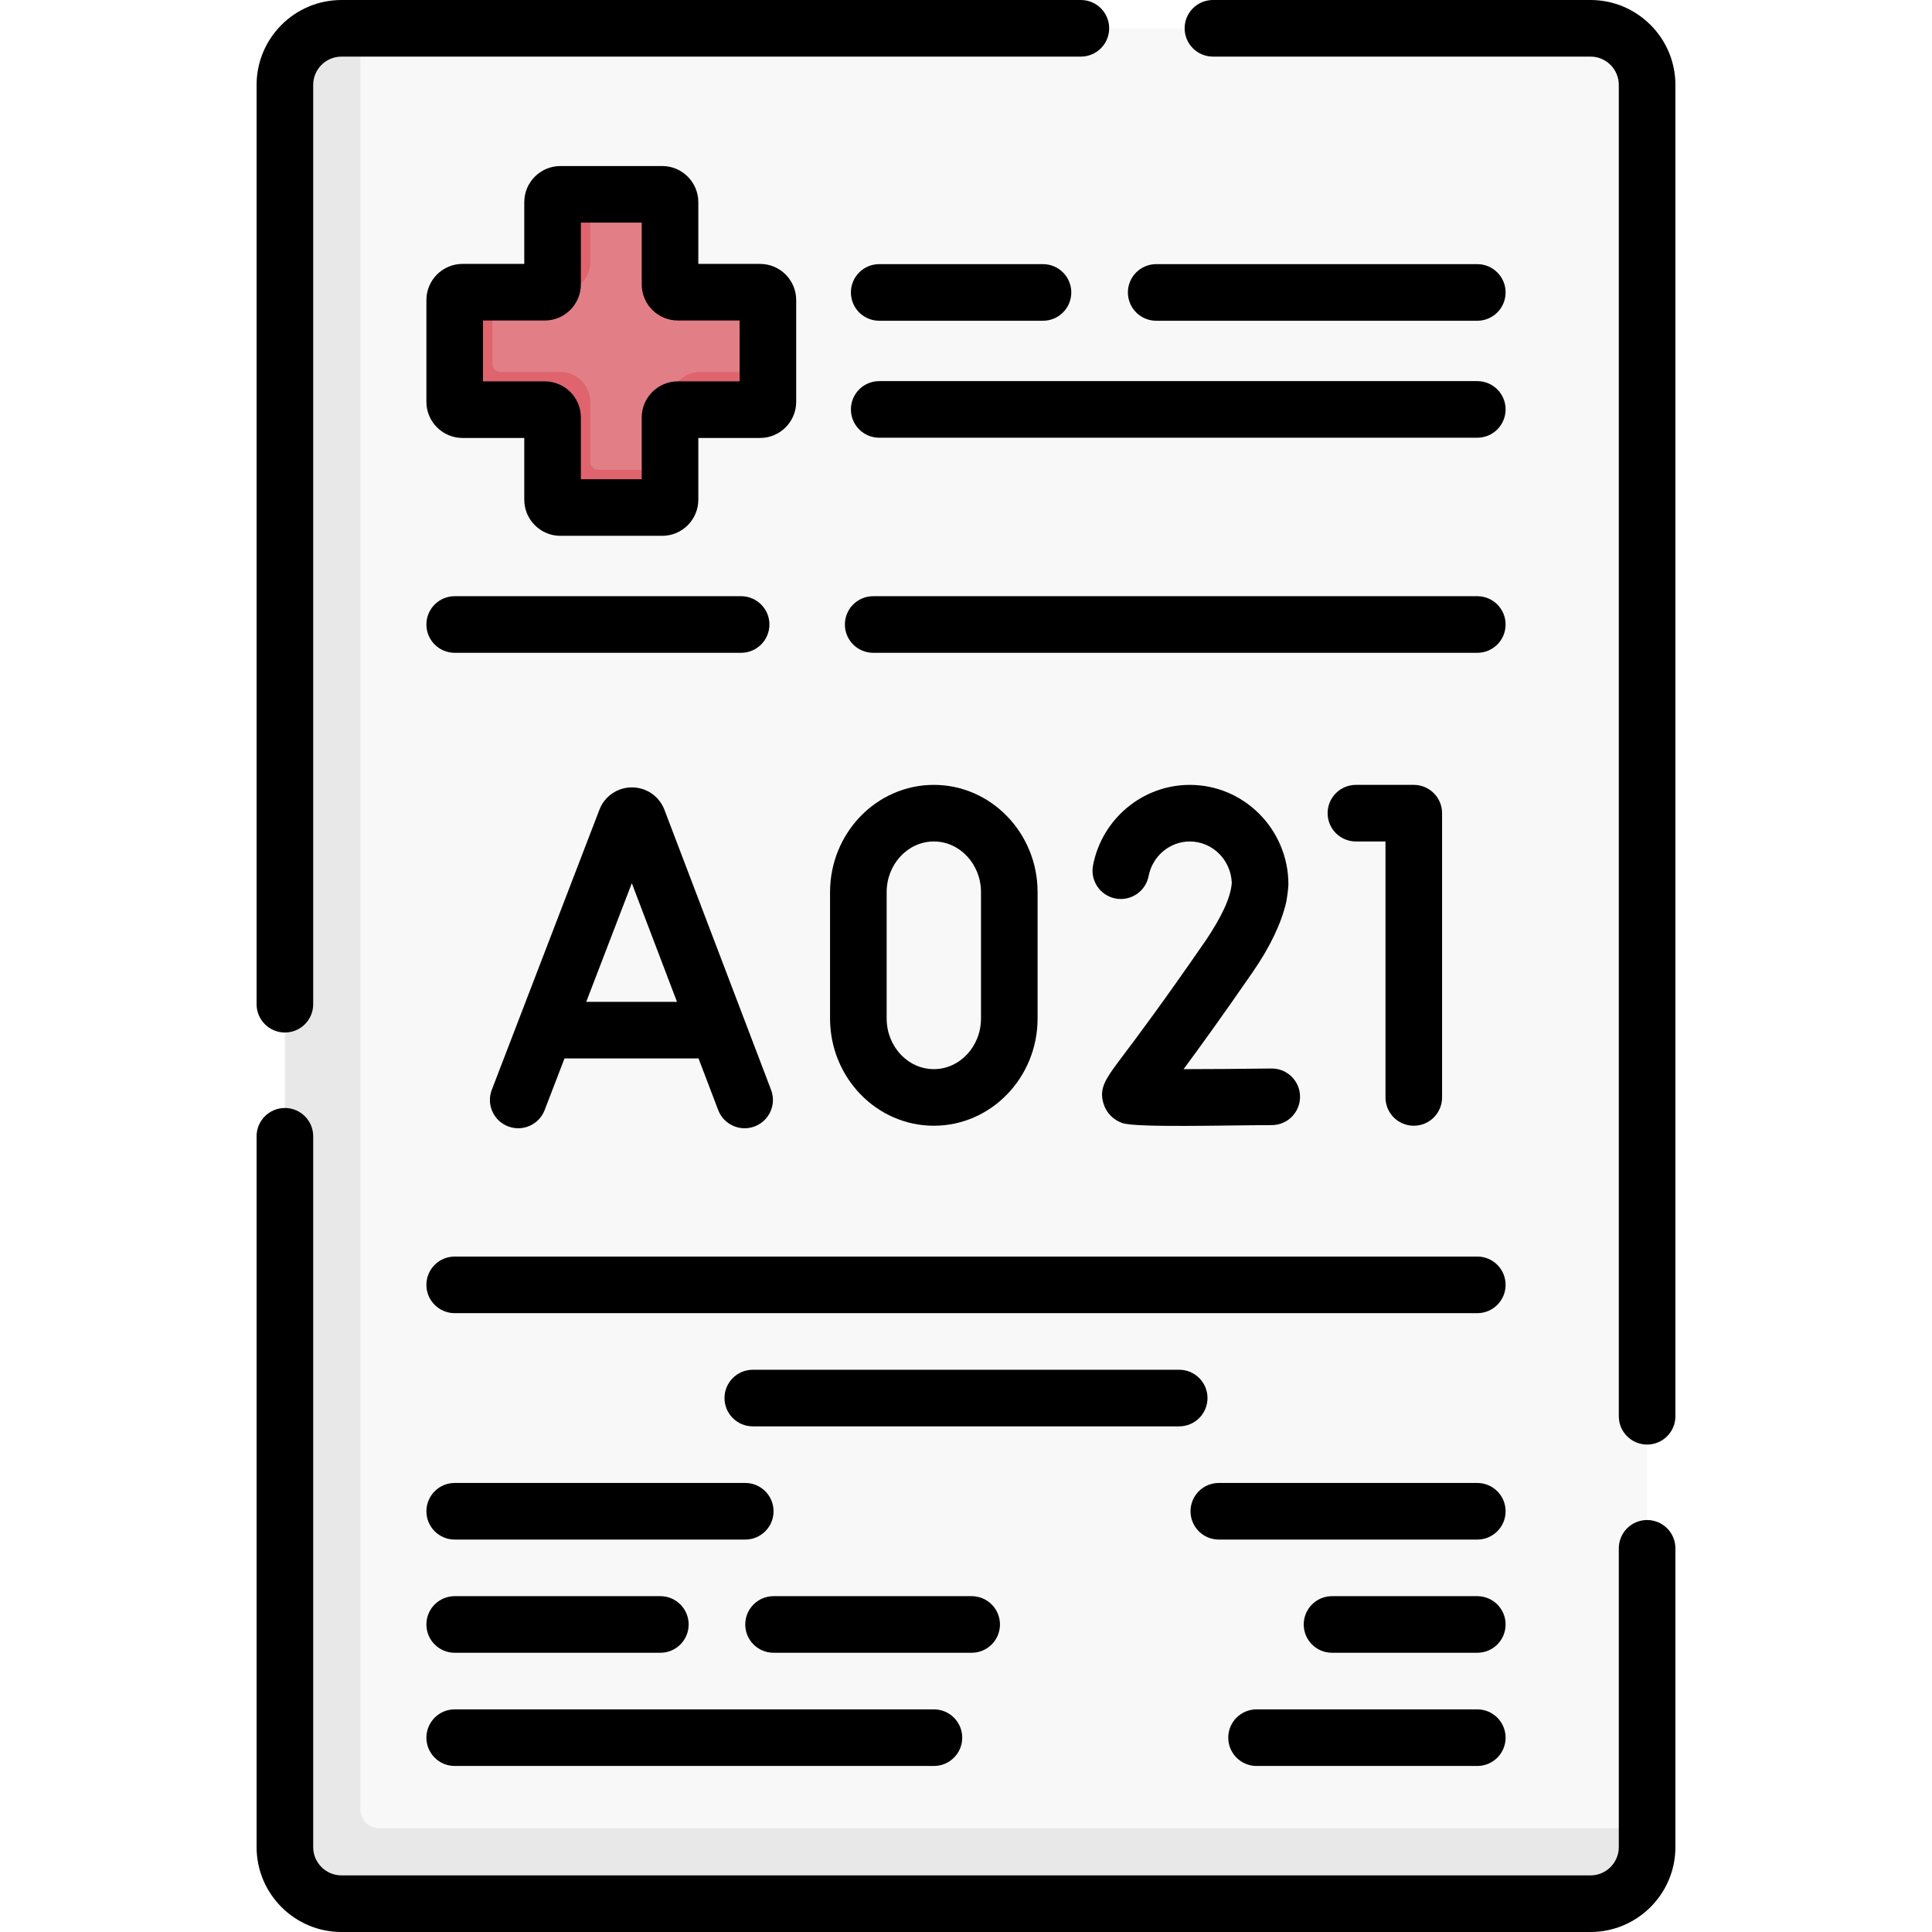
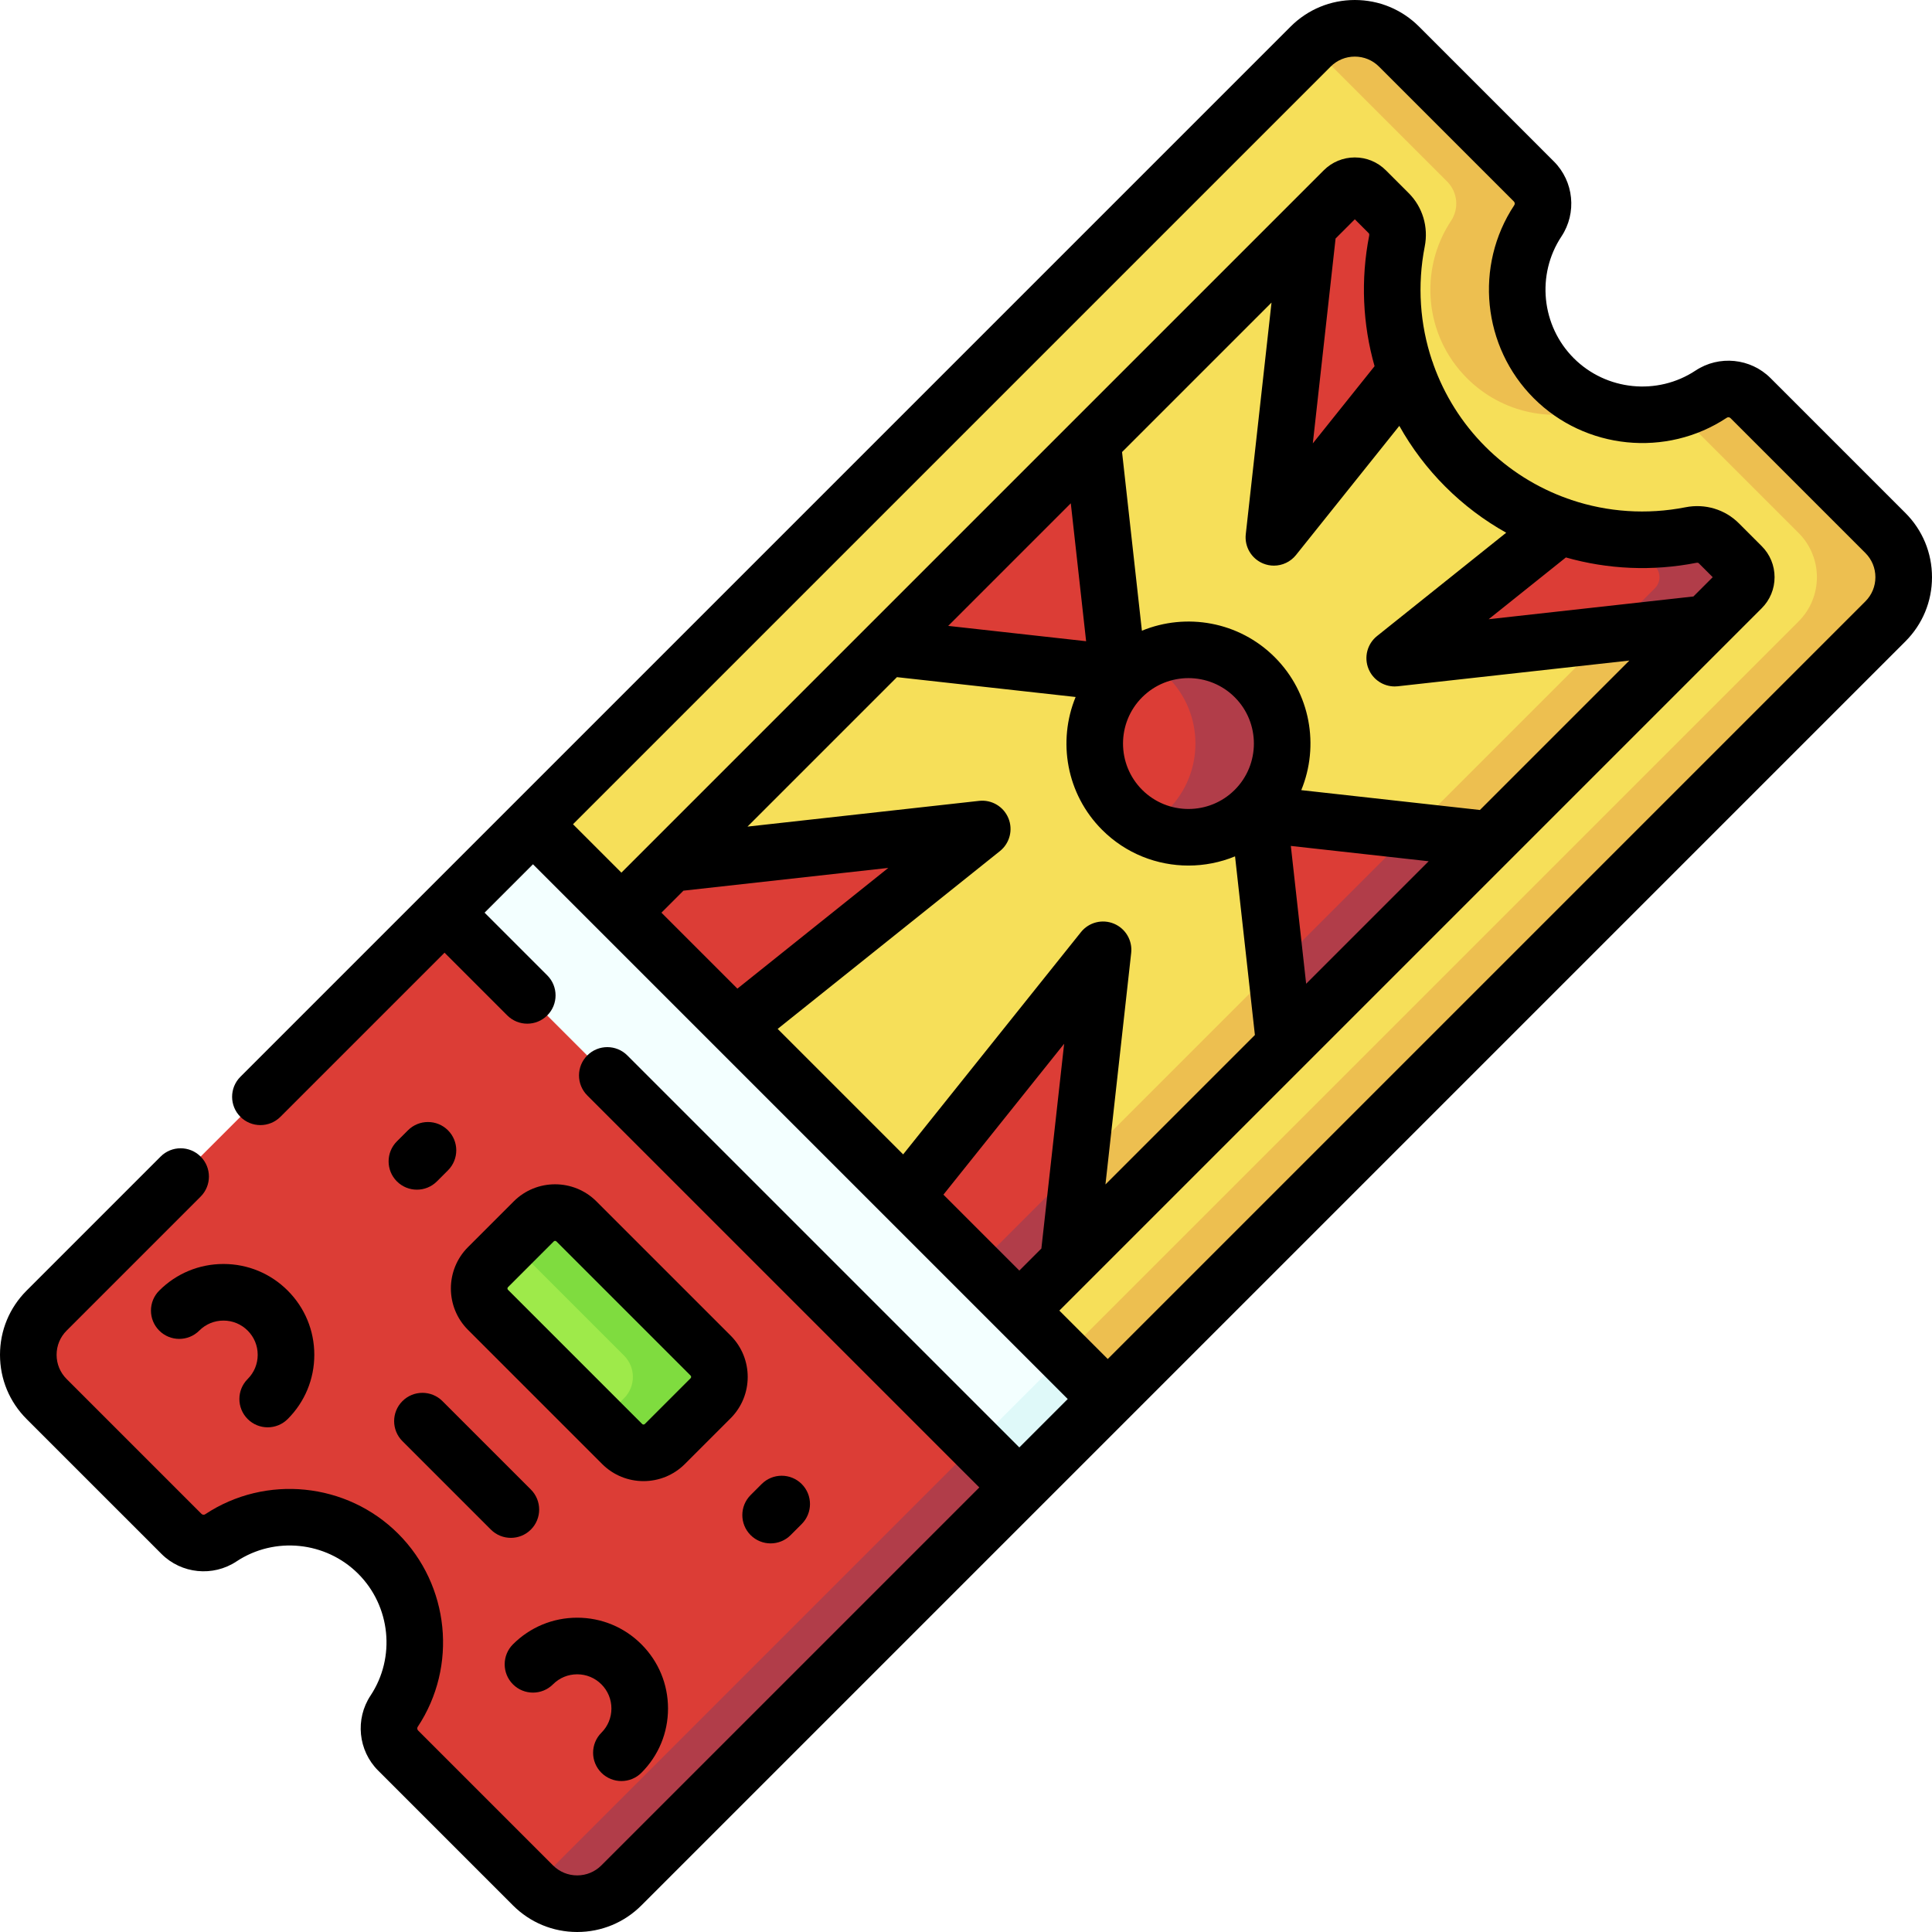
<svg xmlns="http://www.w3.org/2000/svg" id="Capa_1" enable-background="new 0 0 512 512" height="512" viewBox="0 0 512 512" width="512">
  <g>
    <g>
-       <path d="m420.5 503.5h-329c-8.284 0-15-6.716-15-15v-465c0-8.284 6.716-15 15-15l4-1h326c8.284 0 15 6.716 15 15v462l-1 4c0 8.284-6.716 15-15 15z" fill="#f9f8f9" />
-       <path d="m100.5 484.5c-2.761 0-5-2.239-5-5v-472h-5c-8.284 0-15 6.716-15 15v467c0 8.284 6.716 15 15 15h331c8.284 0 15-6.716 15-15v-5z" fill="#e8e8e8" />
+       <path d="m499.647 141.244-35.745-35.745c-2.783-2.783-7.14-3.222-10.421-1.048-12.868 8.526-30.376 7.12-41.714-4.218-11.338-11.337-12.744-28.846-4.218-41.714 2.174-3.281 1.735-7.637-1.048-10.42l-35.745-35.745c-6.471-6.471-16.963-6.471-23.434 0l-206.079 206.078 70.181 84.053 82.144 68.271 206.078-206.078c6.472-6.471 6.472-16.963.001-23.434z" fill="#f6df59" />
+       <path d="m461.565 150.031-6.066-6.066c-1.928-1.928-4.692-2.704-7.367-2.178-11.574 2.275-23.579 1.416-34.697-2.429l-31.762-7.487-9.024-33.287c-3.85-11.123-4.712-23.137-2.436-34.717.526-2.675-.25-5.439-2.178-7.366l-6.066-6.066c-1.618-1.618-4.241-1.618-5.859 0l-9.33 9.33-18.097 35.275-39.181 22.002-54.555 54.555-7.016 29.422-50.261 27.855-12.991 12.991 36.918 61.065 68.538 44.391 13.008-13.008 28.636-38.986 28.636-18.286 54.535-54.535 12.626-25.46 44.645-31.811 9.346-9.346c1.616-1.616 1.616-4.24-.002-5.858z" fill="#dc3d36" />
      <g>
        <g>
-           <path d="m201.425 77.438h-21.788c-1.146 0-2.075-.929-2.075-2.075v-21.788c0-1.146-.929-2.075-2.075-2.075h-19.05l-6.925 1c-1.146 0-2.075.929-2.075 2.075v20.788c0 1.146-1.929 2.075-3.075 2.075h-13.862l-6.925 1c-1.146 0-2.075.929-2.075 2.075v24.975c0 1.146.929 2.075 2.075 2.075h21.788c1.146 0 2.075.929 2.075 2.075v21.788c0 1.146.929 2.075 2.075 2.075h24.975c1.146 0 2.075-.929 2.075-2.075l1-6.925v-13.863c0-1.146.929-3.075 2.075-3.075h20.788c1.146 0 2.075-.929 2.075-2.075l1-6.925v-19.05c-.001-1.146-.93-2.075-2.076-2.075z" fill="#e27f86" />
-           <g fill="#df646e">
-             <path d="m148.437 77.438c4.418 0 8-3.582 8-8v-17.938h-7.925c-1.146 0-2.075.929-2.075 2.075v21.787c0 1.146-.929 2.075-2.075 2.075h4.075z" />
-             <path d="m185.562 98.562c-4.418 0-8 3.582-8 8v4.075c0-1.146.929-2.075 2.075-2.075h21.787c1.146 0 2.075-.929 2.075-2.075v-7.925z" />
-             <path d="m158.513 124.5c-1.146 0-2.075-.929-2.075-2.075v-15.862c0-4.418-3.582-8-8-8h-15.862c-1.146 0-2.075-.929-2.075-2.075v-19.05h-7.925c-1.146 0-2.075.929-2.075 2.075v26.975c0 1.146.929 2.075 2.075 2.075h21.787c1.146 0 2.075.929 2.075 2.075v21.787c0 1.146.929 2.075 2.075 2.075h26.975c1.146 0 2.075-.929 2.075-2.075v-7.925z" />
+           <g>
+             <path d="m499.647 141.244-35.745-35.745c-2.783-2.783-7.14-3.222-10.421-1.048-2.923 1.937-6.086 3.355-9.36 4.267l32.526 32.526c6.471 6.471 6.471 16.963 0 23.435l-195.639 195.638 12.561 10.439 206.078-206.078c6.471-6.471 6.471-16.963 0-23.434z" fill="#edbf50" />
          </g>
+           <g>
+             <path d="m347.756 12.354 35.745 35.745c2.783 2.783 3.222 7.14 1.048 10.42-8.526 12.868-7.12 30.377 4.218 41.714 9.445 9.445 23.17 11.991 34.93 7.651-4.352-1.607-8.434-4.155-11.93-7.651-11.338-11.337-12.744-28.846-4.218-41.714 2.174-3.281 1.735-7.637-1.048-10.42l-35.745-35.745c-6.401-6.402-16.731-6.46-23.217-.197.071.068.147.127.217.197z" fill="#edbf50" />
+           </g>
+         </g>
+       </g>
+       <path d="m461.565 150.031-6.066-6.066c-1.928-1.928-4.692-2.704-7.367-2.178-5.609 1.102-11.32 1.463-16.983 1.112.48.306.937.654 1.349 1.066l6.066 6.066c1.618 1.618 1.618 4.241 0 5.859l-182.389 182.391 13.959 9.041 13.008-13.008 28.636-38.986 28.636-18.286 54.535-54.535 12.626-25.46 44.645-31.811 9.346-9.346c1.617-1.617 1.617-4.241-.001-5.859z" fill="#b13d49" />
+       <path d="m270.134 394.191-65.91-89.344-86.415-62.981-105.455 105.456c-6.471 6.471-6.471 16.963 0 23.434l35.745 35.745c2.783 2.783 7.14 3.222 10.421 1.048 12.868-8.526 30.376-7.12 41.714 4.218s12.744 28.846 4.218 41.714c-2.174 3.281-1.735 7.638 1.048 10.421l35.745 35.745c6.471 6.471 16.963 6.471 23.435 0z" fill="#dc3d36" />
+       <path d="m270.134 394.191-9.764-13.236-118.898 118.898c6.487 6.253 16.809 6.192 23.206-.206z" fill="#b13d49" />
+       <path d="m129.324 335.806 12.121-12.121c3.124-3.124 8.189-3.124 11.314 0l35.555 35.556c3.124 3.124 3.124 8.19 0 11.314l-12.121 12.121c-3.124 3.124-8.189 3.124-11.314 0l-35.555-35.555c-3.124-3.125-3.124-8.19 0-11.315z" fill="#9eea4a" />
+       <path d="m188.314 359.241-35.555-35.556c-3.124-3.124-8.189-3.124-11.314 0l-5.813 5.813 29.743 29.742c3.124 3.124 3.124 8.189 0 11.314l-6.308 6.308 5.813 5.813c3.124 3.124 8.189 3.124 11.314 0l12.121-12.121c3.124-3.124 3.124-8.189-.001-11.313z" fill="#7fdc3f" />
+       <path d="m452.22 165.236-68.886 7.655c-3.983.443-6.07-4.596-2.94-7.099l33.042-26.434c-9.234-3.193-17.857-8.444-25.103-15.691-7.241-7.241-12.49-15.856-15.684-25.083l-26.428 33.035c-2.503 3.129-7.542 1.042-7.099-2.94l7.658-68.914-3.983 3.983-53.294 53.294 6.268 56.406c.283 2.548-1.87 4.7-4.417 4.417l-56.406-6.268-57.278 57.278 68.914-7.658c3.983-.443 6.07 4.596 2.941 7.099l-53.851 43.081 12.648 35.89 10.537 6.825 21.758 2.228 43.081-53.851c2.503-3.129 7.542-1.042 7.099 2.941l-7.655 68.885 57.272-57.272-6.265-56.383c-.283-2.548 1.87-4.7 4.417-4.417l56.383 6.265z" fill="#f6df59" />
+       <circle cx="314.953" cy="197.048" fill="#dc3d36" r="24.85" />
+       <path d="m332.524 179.476c-7.869-7.869-19.703-9.356-29.072-4.463 2.185 1.141 4.236 2.628 6.072 4.463 9.704 9.705 9.704 25.439 0 35.143-1.835 1.835-3.887 3.322-6.072 4.463 9.369 4.893 21.202 3.406 29.072-4.463 9.704-9.704 9.704-25.439 0-35.143z" fill="#b13d49" />
+       <path d="m189.118 198.602h33.141v215.42h-33.141z" fill="#f3ffff" transform="matrix(.707 -.707 .707 .707 -156.35 235.16)" />
+       <path d="m259.53 368.592h33.142v16.263h-33.142z" fill="#dff9f9" transform="matrix(.707 -.707 .707 .707 -185.516 305.573)" />
+       <g>
+         <g fill="#edbf50">
+           <path d="m340.413 277.043-2.301-20.7-52.096 52.096-2.875 25.875z" />
+           <path d="m426.344 168.111-52.096 52.097 20.7 2.3 57.272-57.272z" />
        </g>
      </g>
    </g>
    <g>
-       <path d="m75.5 273.628c4.142 0 7.5-3.357 7.5-7.5v-243.628c0-4.136 3.364-7.5 7.5-7.5h195.94c4.143 0 7.5-3.357 7.5-7.5s-3.357-7.5-7.5-7.5h-195.94c-12.407 0-22.5 10.094-22.5 22.5v243.628c0 4.143 3.358 7.5 7.5 7.5z" />
-       <path d="m436.5 402.821c-4.143 0-7.5 3.357-7.5 7.5v79.179c0 4.136-3.364 7.5-7.5 7.5h-331c-4.136 0-7.5-3.364-7.5-7.5v-188.372c0-4.143-3.358-7.5-7.5-7.5s-7.5 3.357-7.5 7.5v188.372c0 12.406 10.093 22.5 22.5 22.5h331c12.406 0 22.5-10.094 22.5-22.5v-79.179c0-4.142-3.357-7.5-7.5-7.5z" />
-       <path d="m421.5 0h-100.06c-4.143 0-7.5 3.357-7.5 7.5s3.357 7.5 7.5 7.5h100.06c4.136 0 7.5 3.364 7.5 7.5v352.821c0 4.143 3.357 7.5 7.5 7.5s7.5-3.357 7.5-7.5v-352.821c0-12.406-10.094-22.5-22.5-22.5z" />
-       <path d="m175.487 44h-26.975c-5.28 0-9.575 4.296-9.575 9.575v16.362h-16.362c-5.28 0-9.575 4.296-9.575 9.575v26.975c0 5.279 4.295 9.575 9.575 9.575h16.362v16.362c0 5.279 4.295 9.575 9.575 9.575h26.975c5.28 0 9.575-4.296 9.575-9.575v-16.362h16.362c5.28 0 9.575-4.296 9.575-9.575v-26.974c0-5.279-4.295-9.575-9.575-9.575h-16.362v-16.363c0-5.279-4.295-9.575-9.575-9.575zm20.513 40.938v16.125h-16.362c-5.28 0-9.575 4.296-9.575 9.575v16.362h-16.125v-16.362c0-5.279-4.295-9.575-9.575-9.575h-16.363v-16.125h16.362c5.28 0 9.575-4.296 9.575-9.575v-16.363h16.125v16.362c0 5.279 4.295 9.575 9.575 9.575h16.363z" />
-       <path d="m306.404 85h85.096c4.143 0 7.5-3.357 7.5-7.5s-3.357-7.5-7.5-7.5h-85.096c-4.143 0-7.5 3.357-7.5 7.5s3.358 7.5 7.5 7.5z" />
-       <path d="m233 85h43.404c4.143 0 7.5-3.357 7.5-7.5s-3.357-7.5-7.5-7.5h-43.404c-4.142 0-7.5 3.357-7.5 7.5s3.358 7.5 7.5 7.5z" />
-       <path d="m391.5 101h-158.5c-4.142 0-7.5 3.357-7.5 7.5s3.358 7.5 7.5 7.5h158.5c4.143 0 7.5-3.357 7.5-7.5s-3.357-7.5-7.5-7.5z" />
-       <path d="m391.5 158h-160.096c-4.142 0-7.5 3.357-7.5 7.5s3.358 7.5 7.5 7.5h160.096c4.143 0 7.5-3.357 7.5-7.5s-3.357-7.5-7.5-7.5z" />
-       <path d="m120.5 173h75.904c4.142 0 7.5-3.357 7.5-7.5s-3.358-7.5-7.5-7.5h-75.904c-4.142 0-7.5 3.357-7.5 7.5s3.358 7.5 7.5 7.5z" />
-       <path d="m391.5 333h-271c-4.142 0-7.5 3.357-7.5 7.5s3.358 7.5 7.5 7.5h271c4.143 0 7.5-3.357 7.5-7.5s-3.357-7.5-7.5-7.5z" />
-       <path d="m320 370.5c0-4.143-3.357-7.5-7.5-7.5h-113c-4.142 0-7.5 3.357-7.5 7.5s3.358 7.5 7.5 7.5h113c4.143 0 7.5-3.357 7.5-7.5z" />
-       <path d="m120.5 408h77c4.142 0 7.5-3.357 7.5-7.5s-3.358-7.5-7.5-7.5h-77c-4.142 0-7.5 3.357-7.5 7.5s3.358 7.5 7.5 7.5z" />
-       <path d="m265 430.5c0-4.143-3.357-7.5-7.5-7.5h-52.5c-4.142 0-7.5 3.357-7.5 7.5s3.358 7.5 7.5 7.5h52.5c4.143 0 7.5-3.357 7.5-7.5z" />
-       <path d="m120.5 438h54.5c4.142 0 7.5-3.357 7.5-7.5s-3.358-7.5-7.5-7.5h-54.5c-4.142 0-7.5 3.357-7.5 7.5s3.358 7.5 7.5 7.5z" />
-       <path d="m120.5 468h127c4.142 0 7.5-3.357 7.5-7.5s-3.358-7.5-7.5-7.5h-127c-4.142 0-7.5 3.357-7.5 7.5s3.358 7.5 7.5 7.5z" />
-       <path d="m391.5 393h-68.5c-4.143 0-7.5 3.357-7.5 7.5s3.357 7.5 7.5 7.5h68.5c4.143 0 7.5-3.357 7.5-7.5s-3.357-7.5-7.5-7.5z" />
-       <path d="m391.5 423h-38.5c-4.143 0-7.5 3.357-7.5 7.5s3.357 7.5 7.5 7.5h38.5c4.143 0 7.5-3.357 7.5-7.5s-3.357-7.5-7.5-7.5z" />
-       <path d="m391.5 453h-58.5c-4.143 0-7.5 3.357-7.5 7.5s3.357 7.5 7.5 7.5h58.5c4.143 0 7.5-3.357 7.5-7.5s-3.357-7.5-7.5-7.5z" />
-       <path d="m175.984 214.351c-1.433-3.454-4.776-5.684-8.52-5.684-.003 0-.006 0-.009 0-3.748.004-7.091 2.241-8.518 5.7-.045.1-28.497 74.17-28.604 74.443-1.486 3.866.444 8.205 4.311 9.69 3.868 1.485 8.206-.443 9.691-4.312l5.259-13.688h35.528l5.203 13.666c1.14 2.993 3.988 4.834 7.011 4.834.887 0 1.789-.158 2.667-.493 3.871-1.474 5.814-5.806 4.341-9.677-.044-.1-28.254-74.227-28.36-74.479zm-20.627 51.151 12.082-31.447 11.972 31.447z" />
-       <path d="m374.667 298.333c4.143 0 7.5-3.357 7.5-7.5v-75.333c0-4.143-3.357-7.5-7.5-7.5h-15.334c-4.143 0-7.5 3.357-7.5 7.5s3.357 7.5 7.5 7.5h7.834v67.833c0 4.143 3.357 7.5 7.5 7.5z" />
-       <path d="m340.894 238.936c.153-.954.438-2.607.549-4.529 0-14.561-11.723-26.406-26.132-26.406-12.47 0-23.255 8.965-25.646 21.317-.787 4.066 1.871 8.001 5.938 8.788 4.067.785 8.002-1.871 8.788-5.938 1.028-5.312 5.62-9.167 10.919-9.167 6.003 0 10.911 4.895 11.125 10.993-.326 4.131-2.865 9.17-6.769 15.054-11.545 16.738-18.434 25.892-22.136 30.81-4.506 5.987-6.371 8.466-5.078 12.65.754 2.436 2.601 4.311 5.068 5.145 4.047 1.223 27.01.541 39.603.511 4.142-.053 7.456-3.453 7.403-7.595-.052-4.109-3.399-7.404-7.497-7.404-.032 0-.065 0-.098.001-7.999.102-16.519.165-23.27.169 4.097-5.529 10.04-13.72 18.352-25.77 4.589-6.652 7.576-12.919 8.881-18.629z" />
-       <path d="m274.973 269.903v-33.473c0-15.677-12.337-28.431-27.5-28.431-15.164 0-27.5 12.754-27.5 28.431v33.473c0 15.676 12.336 28.43 27.5 28.43 15.163 0 27.5-12.754 27.5-28.43zm-40 0v-33.473c0-7.405 5.607-13.431 12.5-13.431s12.5 6.025 12.5 13.431v33.473c0 7.405-5.607 13.43-12.5 13.43s-12.5-6.024-12.5-13.43z" />
+       <path d="m512 152.961c0-6.43-2.504-12.475-7.05-17.021l-35.744-35.743c-5.286-5.285-13.64-6.125-19.867-1.997-10.108 6.694-23.679 5.32-32.269-3.269-8.591-8.592-9.965-22.163-3.27-32.27 4.128-6.229 3.287-14.584-1.996-19.865l-35.744-35.746c-4.546-4.546-10.591-7.05-17.021-7.05s-12.475 2.504-17.021 7.05l-278.311 278.31c-2.929 2.93-2.929 7.678 0 10.607 2.929 2.927 7.677 2.929 10.607 0l43.494-43.494 16.617 16.617c1.465 1.464 3.385 2.196 5.304 2.196s3.839-.732 5.304-2.196c2.929-2.93 2.929-7.678 0-10.607l-16.617-16.617 12.827-12.827 141.717 141.717-12.827 12.827-103.887-103.887c-2.93-2.928-7.678-2.928-10.607 0-2.929 2.93-2.929 7.678 0 10.607l103.888 103.887-100.153 100.154c-1.713 1.713-3.99 2.656-6.413 2.656s-4.701-.943-6.414-2.657l-35.745-35.746c-.26-.259-.301-.667-.099-.973 10.62-16.029 8.447-37.546-5.167-51.161-13.614-13.614-35.131-15.787-51.16-5.166-.307.202-.714.161-.975-.1l-35.744-35.744c-1.714-1.713-2.657-3.991-2.657-6.414s.943-4.7 2.657-6.413l35.514-35.516c2.929-2.929 2.929-7.677 0-10.607-2.93-2.928-7.678-2.929-10.607.001l-35.513 35.515c-4.547 4.546-7.051 10.59-7.051 17.02s2.504 12.475 7.05 17.021l35.744 35.743c5.284 5.284 13.639 6.124 19.867 1.997 10.107-6.695 23.678-5.321 32.269 3.268 8.591 8.592 9.965 22.163 3.27 32.27-4.128 6.229-3.287 14.584 1.996 19.865l35.744 35.746c4.547 4.546 10.592 7.05 17.021 7.05 6.43 0 12.475-2.504 17.02-7.05l334.968-334.969c4.547-4.544 7.051-10.589 7.051-17.019zm-147.725-55.916-16.365 20.457 6.033-54.293 5.096-5.096 3.69 3.69c.15.151.162.419.123.618-2.298 11.702-1.727 23.545 1.423 34.624zm-29.547 52.283c.931.386 1.904.571 2.868.571 2.228 0 4.402-.995 5.858-2.814l27.381-34.227c3.265 5.834 7.346 11.265 12.194 16.113 4.853 4.853 10.289 8.937 16.13 12.203l-34.23 27.384c-2.606 2.085-3.522 5.643-2.243 8.727 1.17 2.825 3.921 4.63 6.925 4.63.275 0 .554-.015.832-.046l61.353-6.817-39.603 39.604-47.343-5.261c4.821-11.72 2.483-25.716-7.022-35.222l-.001-.001c-9.503-9.501-23.494-11.841-35.211-7.026l-5.261-47.349 39.61-39.609-6.821 61.384c-.37 3.317 1.5 6.479 4.584 7.756zm114.853-.183c.196-.04.465-.028.614.123l3.692 3.691-5.113 5.113-54.264 6.029 20.466-16.372c11.075 3.147 22.909 3.715 34.605 1.416zm-146.896 35.634c3.382-3.383 7.824-5.073 12.267-5.073s8.887 1.69 12.269 5.072c6.765 6.766 6.765 17.773.001 24.537-6.767 6.765-17.773 6.765-24.537 0-6.765-6.763-6.765-17.771 0-24.536zm43.459 75.926-4.059-36.525 36.525 4.059zm-62.372-127.325 4.061 36.549-36.548-4.061zm-46.07 46.07 47.349 5.261c-4.815 11.717-2.476 25.709 7.026 35.212 6.308 6.307 14.59 9.459 22.875 9.459 4.202 0 8.403-.815 12.348-2.438l5.261 47.344-39.604 39.604 6.818-61.355c.369-3.317-1.5-6.479-4.584-7.757-3.082-1.277-6.641-.363-8.727 2.243l-47.12 58.901-33.255-33.255 58.901-47.12c2.606-2.085 3.521-5.643 2.243-8.727-1.277-3.084-4.439-4.954-7.757-4.584l-61.384 6.821zm12.314 137.147 31.992-39.99-6.031 54.265-5.843 5.844zm-68.903-80.558 54.293-6.034-39.99 31.992-20.131-20.131zm313.23-76.665-200.775 200.775-12.827-12.827 186.126-186.128c2.2-2.198 3.412-5.123 3.412-8.233s-1.211-6.034-3.41-8.233l-6.066-6.066c-3.669-3.668-8.944-5.253-14.116-4.233-10.266 2.018-20.663 1.276-30.232-1.931-.335-.147-.678-.265-1.028-.361-8.082-2.877-15.543-7.523-21.791-13.77-6.243-6.243-10.886-13.699-13.763-21.774-.096-.351-.215-.695-.363-1.03-3.213-9.575-3.956-19.979-1.938-30.248 1.016-5.17-.566-10.446-4.233-14.115l-6.066-6.066c-2.199-2.199-5.123-3.41-8.233-3.41s-6.035 1.212-8.232 3.41l-186.13 186.125-12.827-12.827 200.775-200.776c1.713-1.713 3.99-2.656 6.413-2.656s4.701.943 6.414 2.657l35.745 35.746c.26.259.301.667.099.973-10.62 16.029-8.447 37.546 5.167 51.161 13.613 13.613 35.129 15.785 51.16 5.166.306-.203.712-.162.975.1l35.744 35.744c1.714 1.713 2.657 3.991 2.657 6.414s-.943 4.7-2.657 6.413z" />
+       <path d="m158.062 318.382c-6.044-6.043-15.875-6.043-21.921 0l-12.121 12.121c-6.043 6.044-6.043 15.877 0 21.921l35.556 35.556c3.022 3.022 6.991 4.532 10.961 4.532 3.969 0 7.938-1.511 10.96-4.532l12.121-12.121c6.043-6.044 6.043-15.877 0-21.921zm24.949 46.869-12.121 12.121c-.193.196-.513.194-.706 0l-35.556-35.556c-.195-.194-.195-.512 0-.706l12.121-12.121c.097-.098.225-.146.353-.146.129 0 .257.049.354.146l35.556 35.556c.194.194.194.512-.001.706z" />
+       <path d="m140.689 394.746-23.435-23.435c-2.93-2.928-7.678-2.928-10.607 0-2.929 2.93-2.929 7.678 0 10.607l23.435 23.435c1.465 1.464 3.385 2.196 5.304 2.196s3.839-.732 5.304-2.196c2.927-2.929 2.927-7.677-.001-10.607z" />
+       <path d="m159.374 469.799c1.465 1.464 3.385 2.196 5.304 2.196s3.839-.732 5.304-2.196c4.546-4.547 7.05-10.592 7.05-17.021 0-6.43-2.504-12.475-7.05-17.02-4.546-4.547-10.591-7.051-17.02-7.051-6.43 0-12.475 2.504-17.021 7.05-2.929 2.93-2.929 7.678 0 10.607 2.93 2.928 7.678 2.928 10.607 0 1.713-1.714 3.991-2.657 6.414-2.657s4.7.943 6.414 2.657c1.713 1.713 2.656 3.99 2.656 6.413s-.943 4.701-2.657 6.414c-2.93 2.93-2.93 7.678-.001 10.608z" />
+       <path d="m65.636 376.06c1.465 1.464 3.385 2.196 5.304 2.196s3.839-.732 5.304-2.196c4.546-4.547 7.05-10.592 7.05-17.021 0-6.43-2.504-12.475-7.05-17.02-4.546-4.547-10.591-7.051-17.021-7.051s-12.475 2.504-17.021 7.05c-2.929 2.93-2.929 7.678 0 10.607 2.93 2.928 7.678 2.928 10.607 0 1.713-1.714 3.991-2.657 6.414-2.657s4.7.943 6.414 2.657c1.713 1.713 2.656 3.99 2.656 6.413s-.943 4.701-2.657 6.414c-2.929 2.931-2.929 7.679 0 10.608z" />
+       <path d="m204.224 409.015c1.919 0 3.839-.732 5.304-2.196l2.93-2.93c2.929-2.93 2.929-7.678 0-10.607-2.93-2.928-7.678-2.928-10.607 0l-2.93 2.93c-2.929 2.93-2.929 7.678 0 10.607 1.464 1.463 3.384 2.196 5.303 2.196z" />
+       <path d="m108.111 299.543-2.93 2.93c-2.929 2.93-2.929 7.678 0 10.607 1.465 1.464 3.385 2.196 5.304 2.196s3.839-.732 5.304-2.196l2.93-2.93c2.929-2.93 2.929-7.678 0-10.607-2.93-2.928-7.678-2.928-10.608 0z" />
    </g>
  </g>
</svg>
